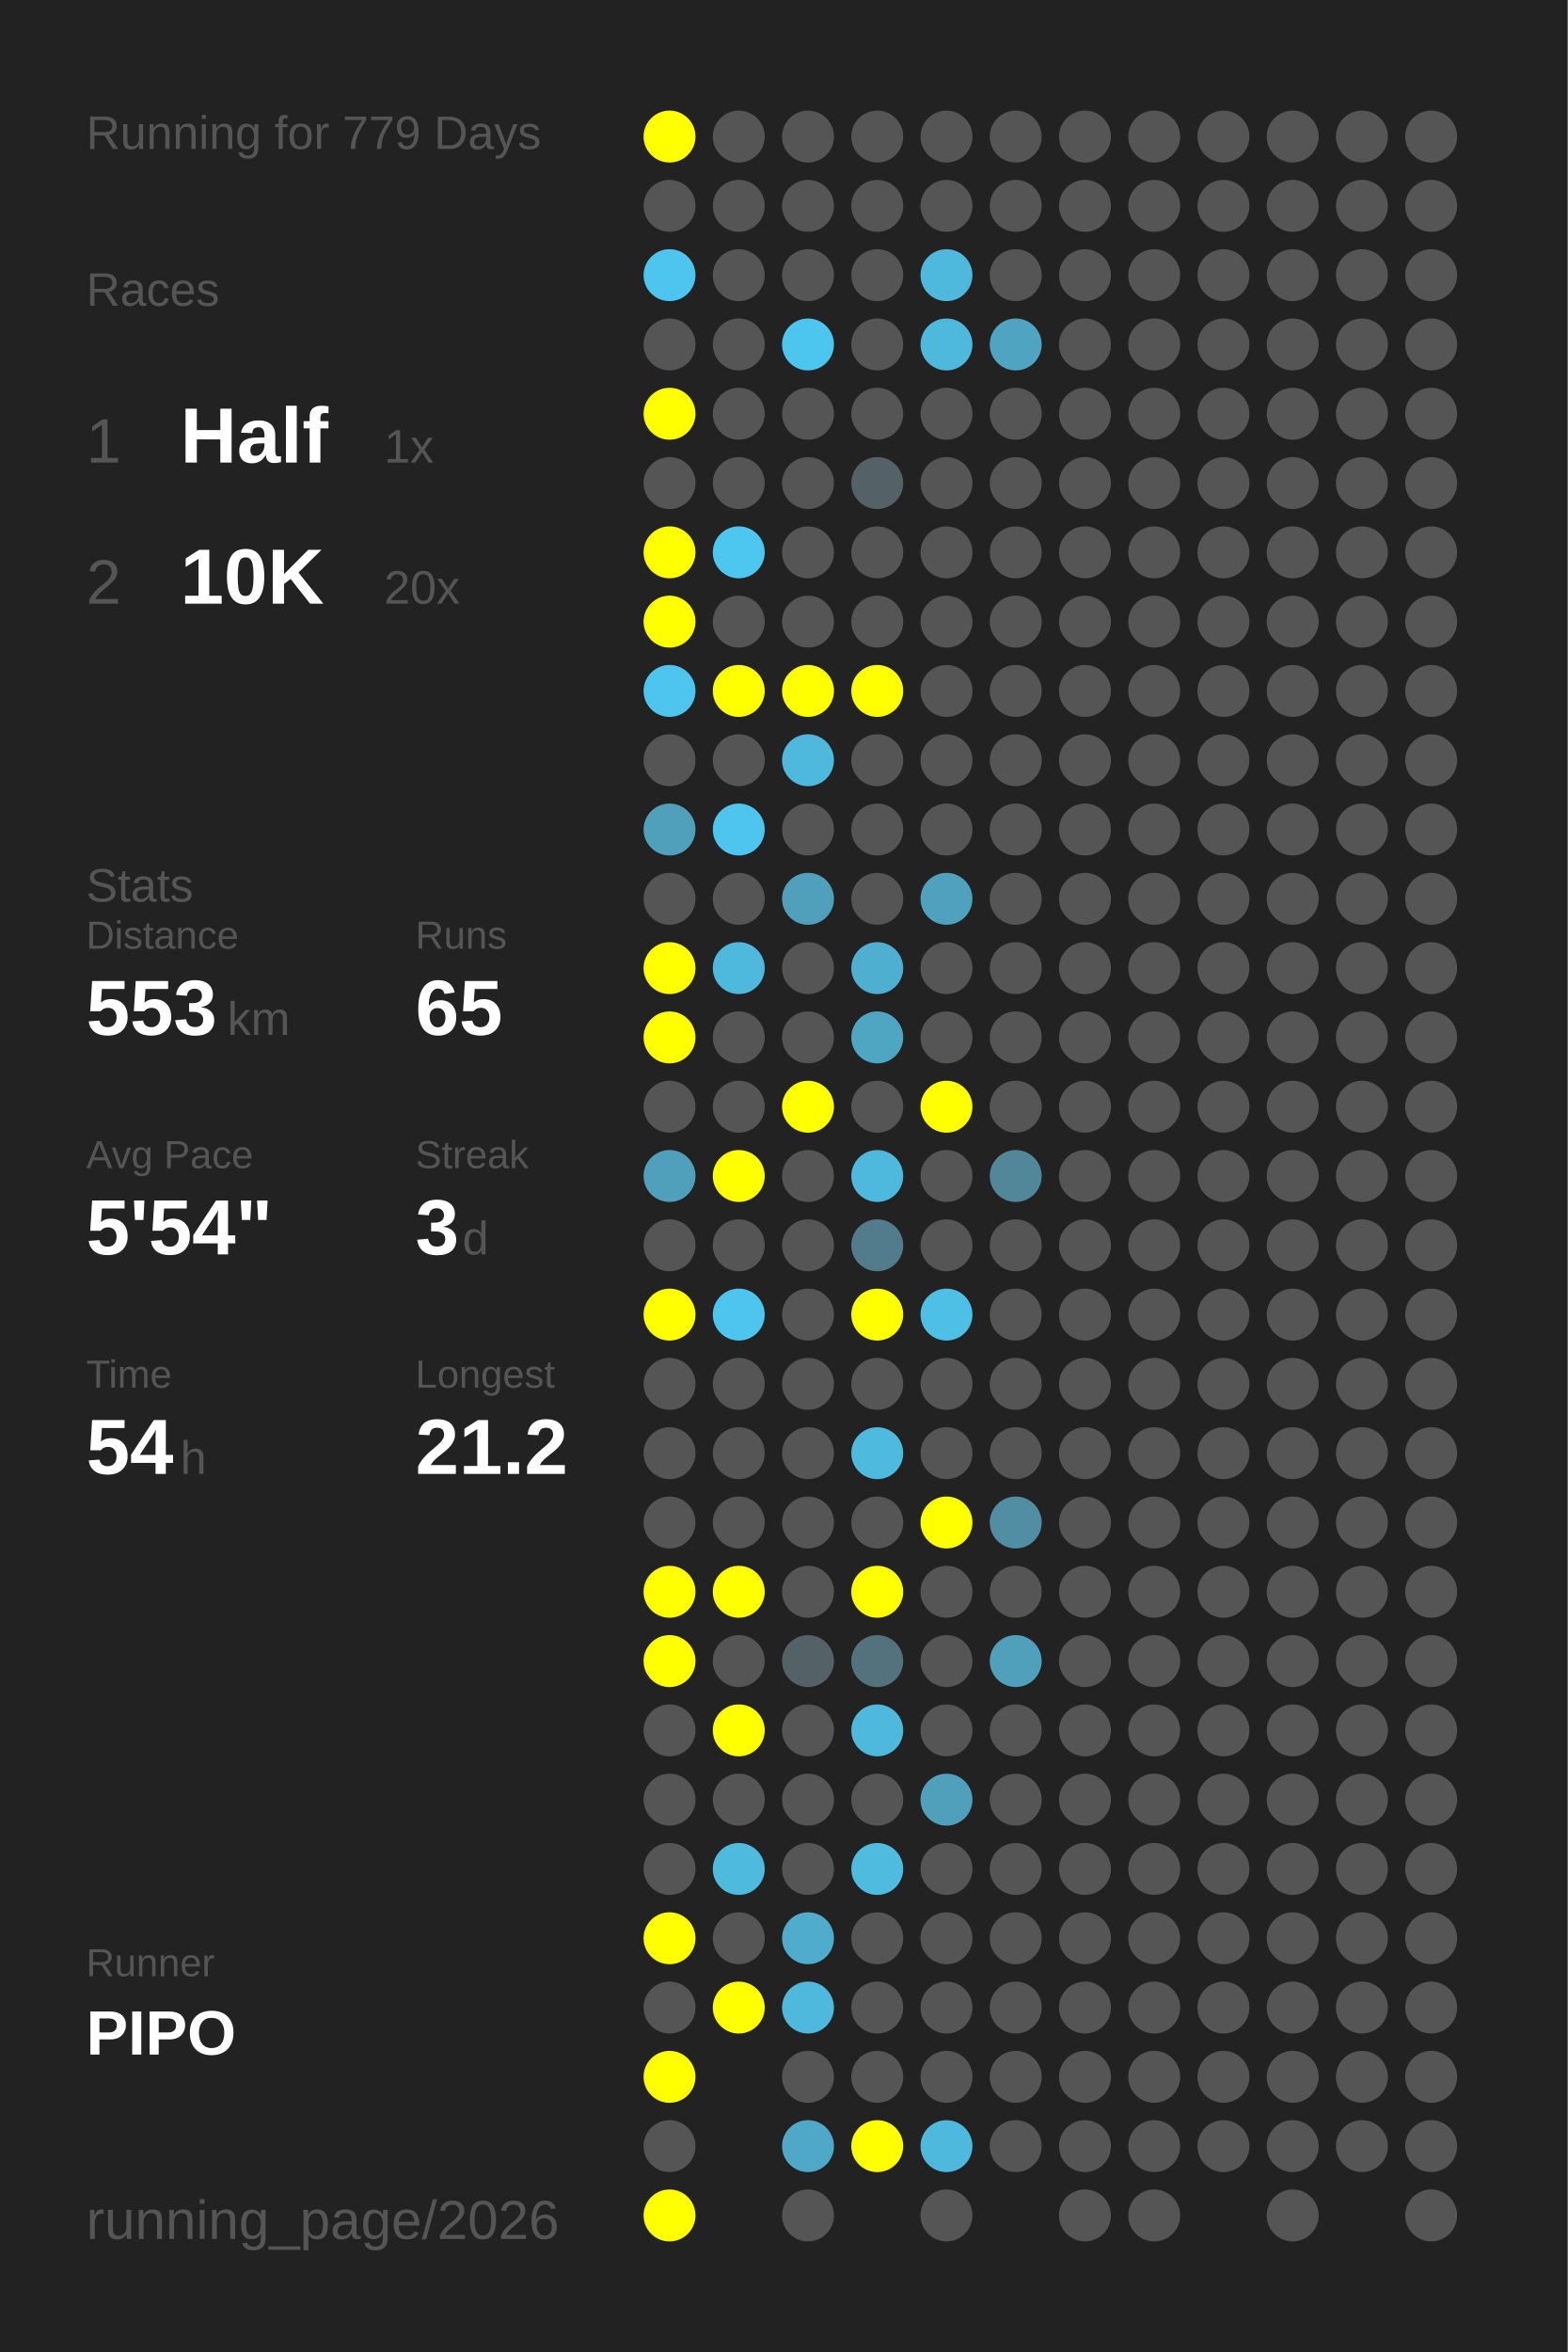
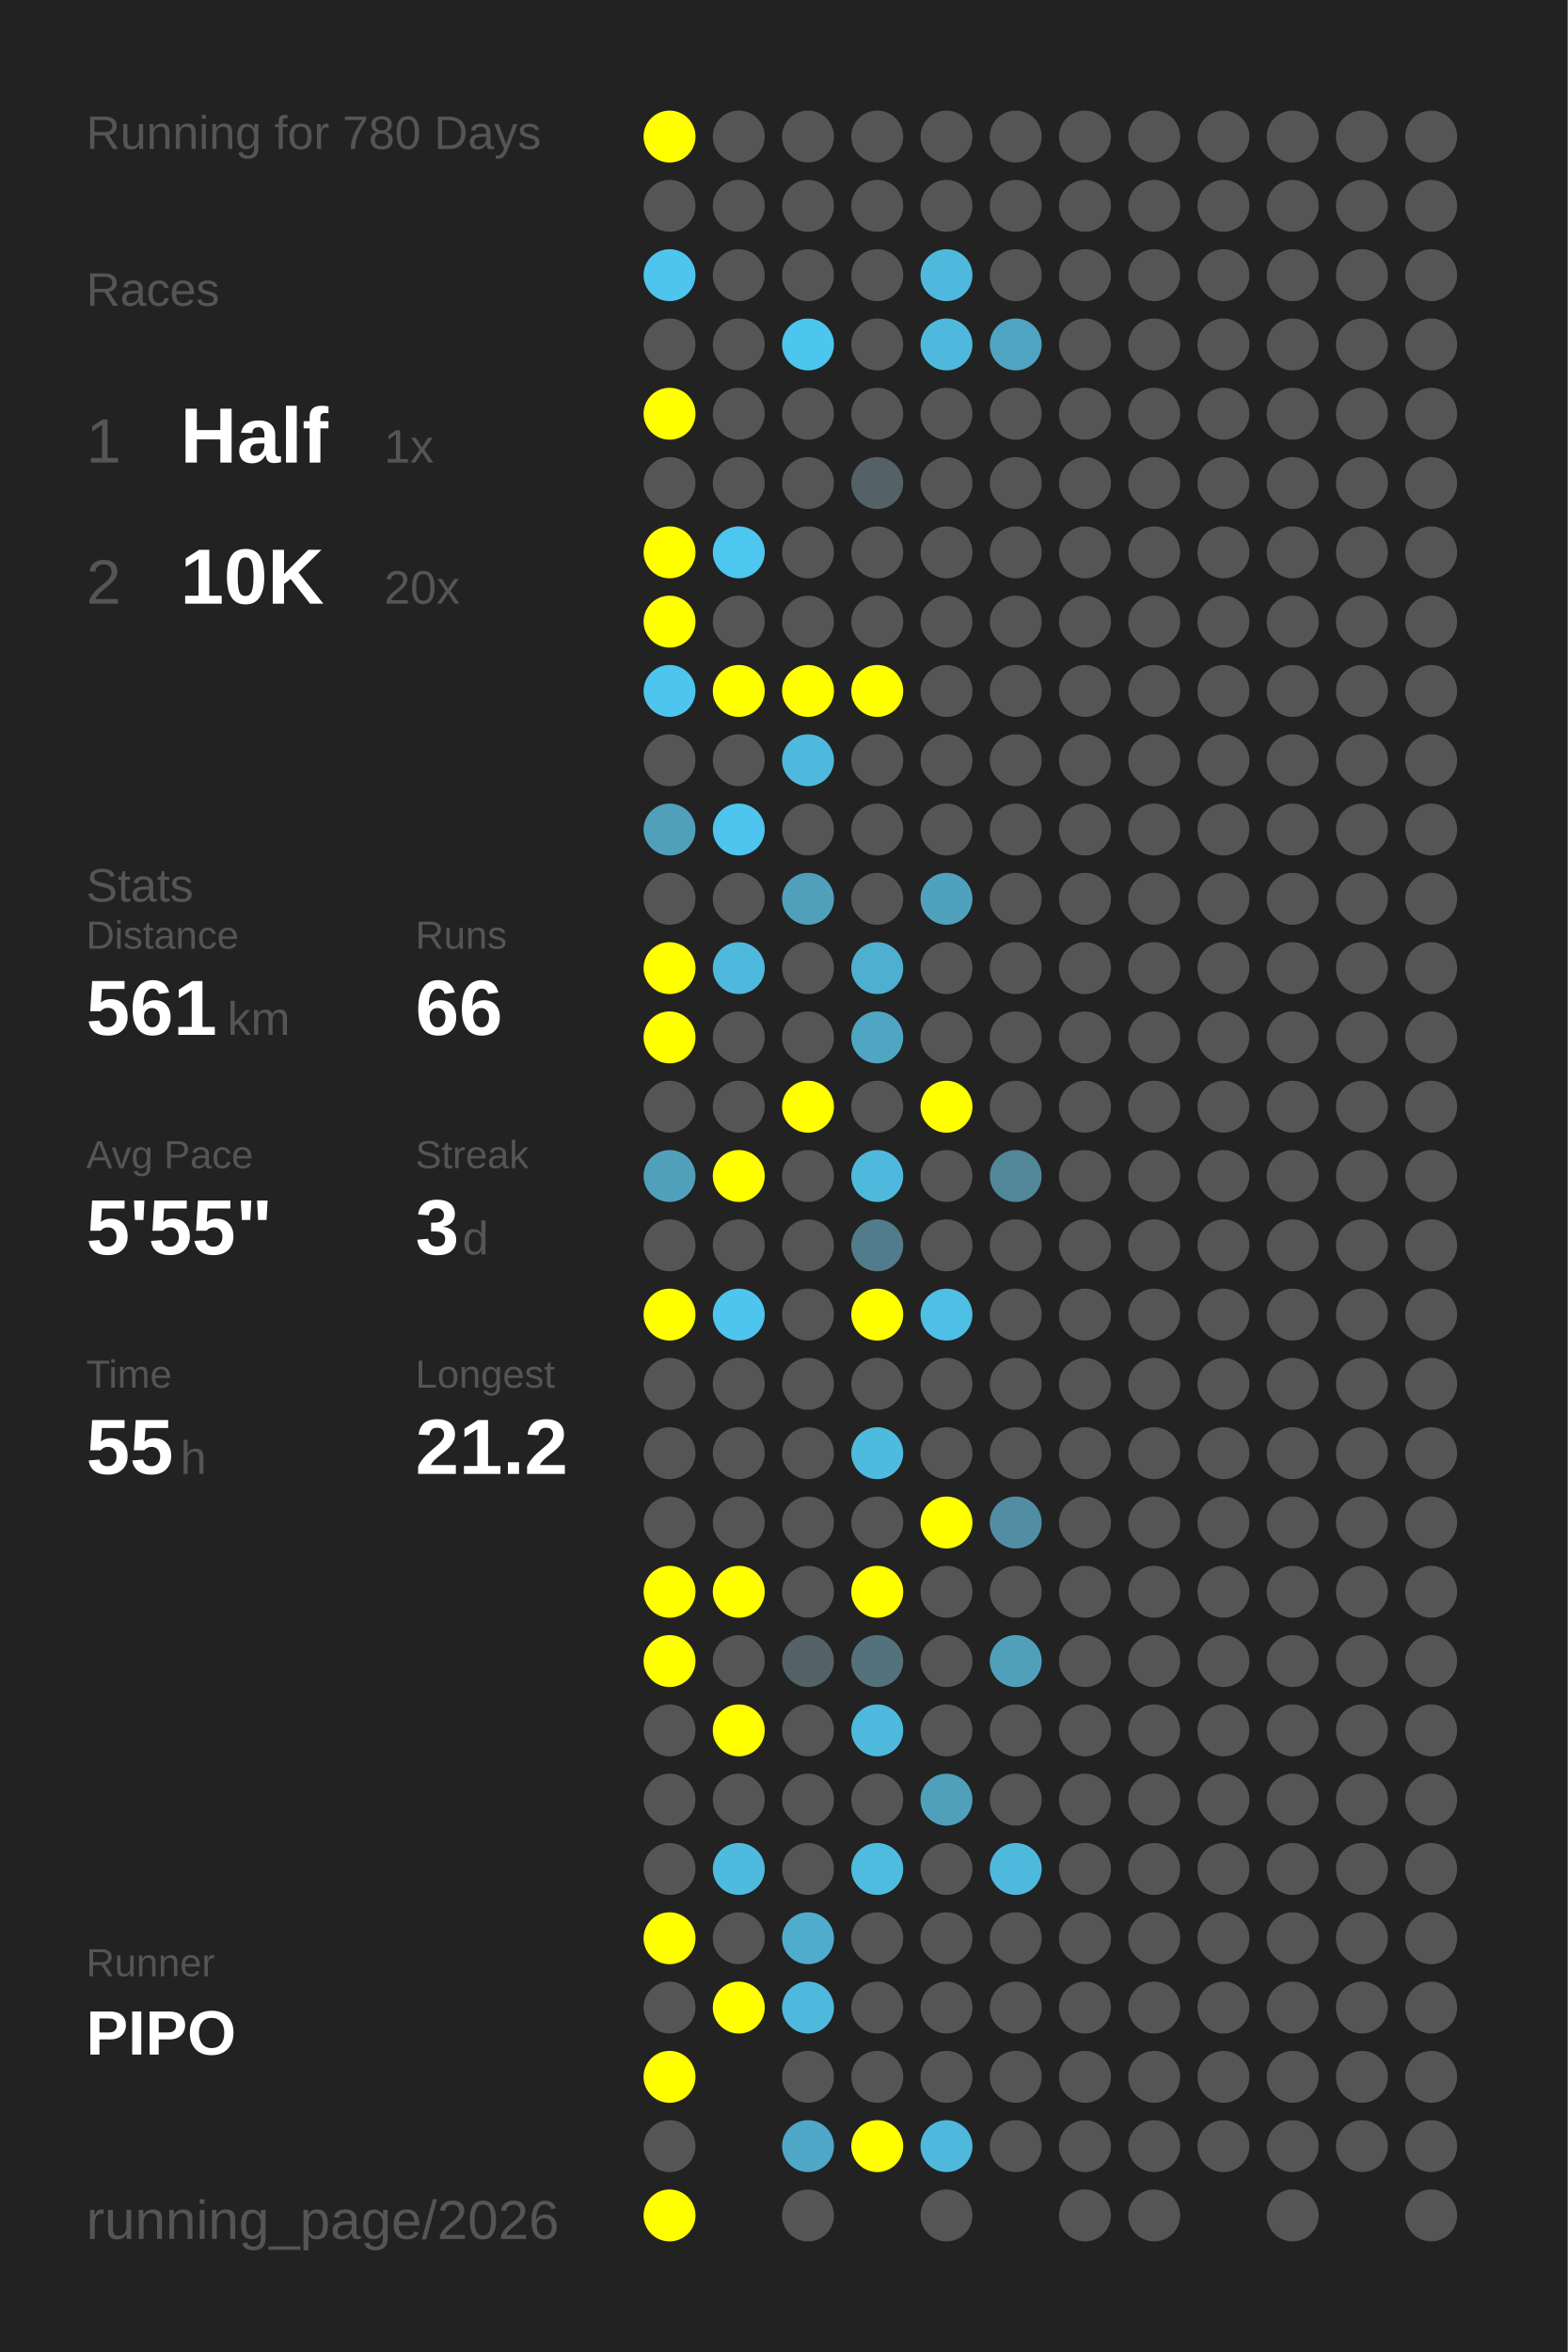
<svg xmlns="http://www.w3.org/2000/svg" baseProfile="full" height="300mm" version="1.1" viewBox="0,0,200,300" width="200mm">
  <defs />
  <rect fill="#222222" height="300" width="200" x="0" y="0" />
-   <text fill="#555555" style="font-size:6px; font-family:Arial;" x="11" y="19">Running for 779 Days</text>
+   <text fill="#555555" style="font-size:6px; font-family:Arial;" x="11" y="19">Running for 780 Days</text>
  <text fill="#555555" style="font-size:6px; font-family:Arial;" x="11" y="39">Races</text>
  <text fill="#555555" style="font-size:8px; font-family:Arial;" x="11" y="59">1</text>
  <text fill="#FFFFFF" style="font-size:10px; font-family:Arial; font-weight:bold;" x="23" y="59">Half</text>
  <text fill="#555555" style="font-size:6px; font-family:Arial;" x="49" y="59">1x</text>
  <text fill="#555555" style="font-size:8px; font-family:Arial;" x="11" y="77">2</text>
  <text fill="#FFFFFF" style="font-size:10px; font-family:Arial; font-weight:bold;" x="23" y="77">10K</text>
  <text fill="#555555" style="font-size:6px; font-family:Arial;" x="49" y="77">20x</text>
  <text fill="#555555" style="font-size:6px; font-family:Arial;" x="11" y="115">Stats</text>
  <text fill="#555555" style="font-size:5px; font-family:Arial;" x="11" y="121">Distance</text>
-   <text fill="#FFFFFF" style="font-size:10px; font-family:Arial; font-weight:bold;" x="11" y="132">553</text>
+   <text fill="#FFFFFF" style="font-size:10px; font-family:Arial; font-weight:bold;" x="11" y="132">561</text>
  <text fill="#555555" style="font-size:6px; font-family:Arial;" x="29" y="132">km</text>
  <text fill="#555555" style="font-size:5px; font-family:Arial;" x="53" y="121">Runs</text>
-   <text fill="#FFFFFF" style="font-size:10px; font-family:Arial; font-weight:bold;" x="53" y="132">65</text>
+   <text fill="#FFFFFF" style="font-size:10px; font-family:Arial; font-weight:bold;" x="53" y="132">66</text>
  <text fill="#555555" style="font-size:5px; font-family:Arial;" x="11" y="149">Avg Pace</text>
-   <text fill="#FFFFFF" style="font-size:10px; font-family:Arial; font-weight:bold;" x="11" y="160">5'54"</text>
+   <text fill="#FFFFFF" style="font-size:10px; font-family:Arial; font-weight:bold;" x="11" y="160">5'55"</text>
  <text fill="#555555" style="font-size:5px; font-family:Arial;" x="53" y="149">Streak</text>
  <text fill="#FFFFFF" style="font-size:10px; font-family:Arial; font-weight:bold;" x="53" y="160">3</text>
  <text fill="#555555" style="font-size:6px; font-family:Arial;" x="59" y="160">d</text>
  <text fill="#555555" style="font-size:5px; font-family:Arial;" x="11" y="177">Time</text>
-   <text fill="#FFFFFF" style="font-size:10px; font-family:Arial; font-weight:bold;" x="11" y="188">54</text>
+   <text fill="#FFFFFF" style="font-size:10px; font-family:Arial; font-weight:bold;" x="11" y="188">55</text>
  <text fill="#555555" style="font-size:6px; font-family:Arial;" x="23" y="188">h</text>
  <text fill="#555555" style="font-size:5px; font-family:Arial;" x="53" y="177">Longest</text>
  <text fill="#FFFFFF" style="font-size:10px; font-family:Arial; font-weight:bold;" x="53" y="188">21.2</text>
  <text fill="#555555" style="font-size:5px; font-family:Arial;" x="11" y="252.065">Runner</text>
  <text fill="#FFFFFF" style="font-size:8px; font-family:Arial; font-weight:bold;" x="11" y="262.065">PIPO</text>
  <text fill="#555555" style="font-size:7px; font-family:Arial;" x="11" y="285.581">running_page/2026</text>
  <circle cx="85.417" cy="17.419" fill="#FFFF00" r="3.312" />
  <circle cx="85.417" cy="26.258" fill="#555555" r="3.312" />
  <circle cx="85.417" cy="35.097" fill="#4dc5ee" r="3.312" />
  <circle cx="85.417" cy="43.935" fill="#555555" r="3.312" />
  <circle cx="85.417" cy="52.774" fill="#FFFF00" r="3.312" />
  <circle cx="85.417" cy="61.613" fill="#555555" r="3.312" />
  <circle cx="85.417" cy="70.452" fill="#FFFF00" r="3.312" />
  <circle cx="85.417" cy="79.29" fill="#FFFF00" r="3.312" />
  <circle cx="85.417" cy="88.129" fill="#4dc5ee" r="3.312" />
  <circle cx="85.417" cy="96.968" fill="#555555" r="3.312" />
  <circle cx="85.417" cy="105.806" fill="#50a0bb" r="3.312" />
  <circle cx="85.417" cy="114.645" fill="#555555" r="3.312" />
  <circle cx="85.417" cy="123.484" fill="#FFFF00" r="3.312" />
  <circle cx="85.417" cy="132.323" fill="#FFFF00" r="3.312" />
  <circle cx="85.417" cy="141.161" fill="#555555" r="3.312" />
  <circle cx="85.417" cy="150" fill="#50a0bb" r="3.312" />
  <circle cx="85.417" cy="158.839" fill="#555555" r="3.312" />
  <circle cx="85.417" cy="167.677" fill="#FFFF00" r="3.312" />
  <circle cx="85.417" cy="176.516" fill="#555555" r="3.312" />
  <circle cx="85.417" cy="185.355" fill="#555555" r="3.312" />
  <circle cx="85.417" cy="194.194" fill="#555555" r="3.312" />
  <circle cx="85.417" cy="203.032" fill="#FFFF00" r="3.312" />
  <circle cx="85.417" cy="211.871" fill="#FFFF00" r="3.312" />
  <circle cx="85.417" cy="220.71" fill="#555555" r="3.312" />
  <circle cx="85.417" cy="229.548" fill="#555555" r="3.312" />
  <circle cx="85.417" cy="238.387" fill="#555555" r="3.312" />
  <circle cx="85.417" cy="247.226" fill="#FFFF00" r="3.312" />
  <circle cx="85.417" cy="256.065" fill="#555555" r="3.312" />
  <circle cx="85.417" cy="264.903" fill="#FFFF00" r="3.312" />
  <circle cx="85.417" cy="273.742" fill="#555555" r="3.312" />
  <circle cx="85.417" cy="282.581" fill="#FFFF00" r="3.312" />
  <circle cx="94.25" cy="17.419" fill="#555555" r="3.312" />
  <circle cx="94.25" cy="26.258" fill="#555555" r="3.312" />
  <circle cx="94.25" cy="35.097" fill="#555555" r="3.312" />
  <circle cx="94.25" cy="43.935" fill="#555555" r="3.312" />
  <circle cx="94.25" cy="52.774" fill="#555555" r="3.312" />
  <circle cx="94.25" cy="61.613" fill="#555555" r="3.312" />
  <circle cx="94.25" cy="70.452" fill="#4dc7f0" r="3.312" />
  <circle cx="94.25" cy="79.29" fill="#555555" r="3.312" />
  <circle cx="94.25" cy="88.129" fill="#FFFF00" r="3.312" />
  <circle cx="94.25" cy="96.968" fill="#555555" r="3.312" />
  <circle cx="94.25" cy="105.806" fill="#4dc5ee" r="3.312" />
  <circle cx="94.25" cy="114.645" fill="#555555" r="3.312" />
  <circle cx="94.25" cy="123.484" fill="#4eb9dd" r="3.312" />
  <circle cx="94.25" cy="132.323" fill="#555555" r="3.312" />
  <circle cx="94.25" cy="141.161" fill="#555555" r="3.312" />
  <circle cx="94.25" cy="150" fill="#FFFF00" r="3.312" />
  <circle cx="94.25" cy="158.839" fill="#555555" r="3.312" />
  <circle cx="94.25" cy="167.677" fill="#4dc5ee" r="3.312" />
  <circle cx="94.25" cy="176.516" fill="#555555" r="3.312" />
  <circle cx="94.25" cy="185.355" fill="#555555" r="3.312" />
  <circle cx="94.25" cy="194.194" fill="#555555" r="3.312" />
  <circle cx="94.25" cy="203.032" fill="#FFFF00" r="3.312" />
  <circle cx="94.25" cy="211.871" fill="#555555" r="3.312" />
  <circle cx="94.25" cy="220.71" fill="#FFFF00" r="3.312" />
  <circle cx="94.25" cy="229.548" fill="#555555" r="3.312" />
  <circle cx="94.25" cy="238.387" fill="#4ebade" r="3.312" />
  <circle cx="94.25" cy="247.226" fill="#555555" r="3.312" />
  <circle cx="94.25" cy="256.065" fill="#FFFF00" r="3.312" />
  <circle cx="103.083" cy="17.419" fill="#555555" r="3.312" />
  <circle cx="103.083" cy="26.258" fill="#555555" r="3.312" />
  <circle cx="103.083" cy="35.097" fill="#555555" r="3.312" />
  <circle cx="103.083" cy="43.935" fill="#4dc6ef" r="3.312" />
  <circle cx="103.083" cy="52.774" fill="#555555" r="3.312" />
  <circle cx="103.083" cy="61.613" fill="#555555" r="3.312" />
  <circle cx="103.083" cy="70.452" fill="#555555" r="3.312" />
  <circle cx="103.083" cy="79.29" fill="#555555" r="3.312" />
  <circle cx="103.083" cy="88.129" fill="#FFFF00" r="3.312" />
  <circle cx="103.083" cy="96.968" fill="#4eb9dd" r="3.312" />
  <circle cx="103.083" cy="105.806" fill="#555555" r="3.312" />
  <circle cx="103.083" cy="114.645" fill="#50a0bb" r="3.312" />
  <circle cx="103.083" cy="123.484" fill="#555555" r="3.312" />
  <circle cx="103.083" cy="132.323" fill="#555555" r="3.312" />
  <circle cx="103.083" cy="141.161" fill="#FFFF00" r="3.312" />
  <circle cx="103.083" cy="150" fill="#555555" r="3.312" />
  <circle cx="103.083" cy="158.839" fill="#555555" r="3.312" />
  <circle cx="103.083" cy="167.677" fill="#555555" r="3.312" />
  <circle cx="103.083" cy="176.516" fill="#555555" r="3.312" />
  <circle cx="103.083" cy="185.355" fill="#555555" r="3.312" />
  <circle cx="103.083" cy="194.194" fill="#555555" r="3.312" />
  <circle cx="103.083" cy="203.032" fill="#555555" r="3.312" />
  <circle cx="103.083" cy="211.871" fill="#546166" r="3.312" />
  <circle cx="103.083" cy="220.71" fill="#555555" r="3.312" />
  <circle cx="103.083" cy="229.548" fill="#555555" r="3.312" />
  <circle cx="103.083" cy="238.387" fill="#555555" r="3.312" />
  <circle cx="103.083" cy="247.226" fill="#4faccc" r="3.312" />
  <circle cx="103.083" cy="256.065" fill="#4eb9dd" r="3.312" />
  <circle cx="103.083" cy="264.903" fill="#555555" r="3.312" />
  <circle cx="103.083" cy="273.742" fill="#4fa8c7" r="3.312" />
  <circle cx="103.083" cy="282.581" fill="#555555" r="3.312" />
  <circle cx="111.917" cy="17.419" fill="#555555" r="3.312" />
  <circle cx="111.917" cy="26.258" fill="#555555" r="3.312" />
  <circle cx="111.917" cy="35.097" fill="#555555" r="3.312" />
  <circle cx="111.917" cy="43.935" fill="#555555" r="3.312" />
  <circle cx="111.917" cy="52.774" fill="#555555" r="3.312" />
  <circle cx="111.917" cy="61.613" fill="#546166" r="3.312" />
  <circle cx="111.917" cy="70.452" fill="#555555" r="3.312" />
  <circle cx="111.917" cy="79.29" fill="#555555" r="3.312" />
  <circle cx="111.917" cy="88.129" fill="#FFFF00" r="3.312" />
  <circle cx="111.917" cy="96.968" fill="#555555" r="3.312" />
  <circle cx="111.917" cy="105.806" fill="#555555" r="3.312" />
  <circle cx="111.917" cy="114.645" fill="#555555" r="3.312" />
  <circle cx="111.917" cy="123.484" fill="#4fafd0" r="3.312" />
  <circle cx="111.917" cy="132.323" fill="#4fa6c3" r="3.312" />
  <circle cx="111.917" cy="141.161" fill="#555555" r="3.312" />
  <circle cx="111.917" cy="150" fill="#4eb9dd" r="3.312" />
  <circle cx="111.917" cy="158.839" fill="#527c8b" r="3.312" />
  <circle cx="111.917" cy="167.677" fill="#FFFF00" r="3.312" />
  <circle cx="111.917" cy="176.516" fill="#555555" r="3.312" />
  <circle cx="111.917" cy="185.355" fill="#4ebade" r="3.312" />
  <circle cx="111.917" cy="194.194" fill="#555555" r="3.312" />
  <circle cx="111.917" cy="203.032" fill="#FFFF00" r="3.312" />
  <circle cx="111.917" cy="211.871" fill="#53727c" r="3.312" />
  <circle cx="111.917" cy="220.71" fill="#4eb9dd" r="3.312" />
  <circle cx="111.917" cy="229.548" fill="#555555" r="3.312" />
  <circle cx="111.917" cy="238.387" fill="#4ebbdf" r="3.312" />
  <circle cx="111.917" cy="247.226" fill="#555555" r="3.312" />
  <circle cx="111.917" cy="256.065" fill="#555555" r="3.312" />
  <circle cx="111.917" cy="264.903" fill="#555555" r="3.312" />
  <circle cx="111.917" cy="273.742" fill="#FFFF00" r="3.312" />
  <circle cx="120.75" cy="17.419" fill="#555555" r="3.312" />
  <circle cx="120.75" cy="26.258" fill="#555555" r="3.312" />
  <circle cx="120.75" cy="35.097" fill="#4eb9dd" r="3.312" />
  <circle cx="120.75" cy="43.935" fill="#4eb9dd" r="3.312" />
  <circle cx="120.75" cy="52.774" fill="#555555" r="3.312" />
  <circle cx="120.75" cy="61.613" fill="#555555" r="3.312" />
  <circle cx="120.75" cy="70.452" fill="#555555" r="3.312" />
  <circle cx="120.75" cy="79.29" fill="#555555" r="3.312" />
  <circle cx="120.75" cy="88.129" fill="#555555" r="3.312" />
  <circle cx="120.75" cy="96.968" fill="#555555" r="3.312" />
  <circle cx="120.75" cy="105.806" fill="#555555" r="3.312" />
  <circle cx="120.75" cy="114.645" fill="#50a1bd" r="3.312" />
  <circle cx="120.75" cy="123.484" fill="#555555" r="3.312" />
  <circle cx="120.75" cy="132.323" fill="#555555" r="3.312" />
  <circle cx="120.75" cy="141.161" fill="#FFFF00" r="3.312" />
  <circle cx="120.75" cy="150" fill="#555555" r="3.312" />
  <circle cx="120.75" cy="158.839" fill="#555555" r="3.312" />
  <circle cx="120.75" cy="167.677" fill="#4ebfe5" r="3.312" />
  <circle cx="120.75" cy="176.516" fill="#555555" r="3.312" />
  <circle cx="120.75" cy="185.355" fill="#555555" r="3.312" />
  <circle cx="120.75" cy="194.194" fill="#FFFF00" r="3.312" />
  <circle cx="120.75" cy="203.032" fill="#555555" r="3.312" />
  <circle cx="120.75" cy="211.871" fill="#555555" r="3.312" />
  <circle cx="120.75" cy="220.71" fill="#555555" r="3.312" />
  <circle cx="120.75" cy="229.548" fill="#50a0bb" r="3.312" />
  <circle cx="120.75" cy="238.387" fill="#555555" r="3.312" />
  <circle cx="120.75" cy="247.226" fill="#555555" r="3.312" />
  <circle cx="120.75" cy="256.065" fill="#555555" r="3.312" />
  <circle cx="120.75" cy="264.903" fill="#555555" r="3.312" />
  <circle cx="120.75" cy="273.742" fill="#4eb9dd" r="3.312" />
  <circle cx="120.75" cy="282.581" fill="#555555" r="3.312" />
  <circle cx="129.583" cy="17.419" fill="#555555" r="3.312" />
  <circle cx="129.583" cy="26.258" fill="#555555" r="3.312" />
  <circle cx="129.583" cy="35.097" fill="#555555" r="3.312" />
  <circle cx="129.583" cy="43.935" fill="#4fa4c1" r="3.312" />
  <circle cx="129.583" cy="52.774" fill="#555555" r="3.312" />
  <circle cx="129.583" cy="61.613" fill="#555555" r="3.312" />
  <circle cx="129.583" cy="70.452" fill="#555555" r="3.312" />
  <circle cx="129.583" cy="79.29" fill="#555555" r="3.312" />
  <circle cx="129.583" cy="88.129" fill="#555555" r="3.312" />
  <circle cx="129.583" cy="96.968" fill="#555555" r="3.312" />
  <circle cx="129.583" cy="105.806" fill="#555555" r="3.312" />
  <circle cx="129.583" cy="114.645" fill="#555555" r="3.312" />
  <circle cx="129.583" cy="123.484" fill="#555555" r="3.312" />
  <circle cx="129.583" cy="132.323" fill="#555555" r="3.312" />
  <circle cx="129.583" cy="141.161" fill="#555555" r="3.312" />
  <circle cx="129.583" cy="150" fill="#518799" r="3.312" />
  <circle cx="129.583" cy="158.839" fill="#555555" r="3.312" />
  <circle cx="129.583" cy="167.677" fill="#555555" r="3.312" />
  <circle cx="129.583" cy="176.516" fill="#555555" r="3.312" />
  <circle cx="129.583" cy="185.355" fill="#555555" r="3.312" />
  <circle cx="129.583" cy="194.194" fill="#518ea3" r="3.312" />
  <circle cx="129.583" cy="203.032" fill="#555555" r="3.312" />
  <circle cx="129.583" cy="211.871" fill="#50a0bb" r="3.312" />
  <circle cx="129.583" cy="220.71" fill="#555555" r="3.312" />
  <circle cx="129.583" cy="229.548" fill="#555555" r="3.312" />
-   <circle cx="129.583" cy="238.387" fill="#555555" r="3.312" />
+   <circle cx="129.583" cy="238.387" fill="#4eb9dd" r="3.312" />
  <circle cx="129.583" cy="247.226" fill="#555555" r="3.312" />
  <circle cx="129.583" cy="256.065" fill="#555555" r="3.312" />
  <circle cx="129.583" cy="264.903" fill="#555555" r="3.312" />
  <circle cx="129.583" cy="273.742" fill="#555555" r="3.312" />
  <circle cx="138.417" cy="17.419" fill="#555555" r="3.312" />
  <circle cx="138.417" cy="26.258" fill="#555555" r="3.312" />
  <circle cx="138.417" cy="35.097" fill="#555555" r="3.312" />
  <circle cx="138.417" cy="43.935" fill="#555555" r="3.312" />
  <circle cx="138.417" cy="52.774" fill="#555555" r="3.312" />
  <circle cx="138.417" cy="61.613" fill="#555555" r="3.312" />
  <circle cx="138.417" cy="70.452" fill="#555555" r="3.312" />
  <circle cx="138.417" cy="79.29" fill="#555555" r="3.312" />
  <circle cx="138.417" cy="88.129" fill="#555555" r="3.312" />
  <circle cx="138.417" cy="96.968" fill="#555555" r="3.312" />
  <circle cx="138.417" cy="105.806" fill="#555555" r="3.312" />
  <circle cx="138.417" cy="114.645" fill="#555555" r="3.312" />
  <circle cx="138.417" cy="123.484" fill="#555555" r="3.312" />
  <circle cx="138.417" cy="132.323" fill="#555555" r="3.312" />
  <circle cx="138.417" cy="141.161" fill="#555555" r="3.312" />
  <circle cx="138.417" cy="150" fill="#555555" r="3.312" />
  <circle cx="138.417" cy="158.839" fill="#555555" r="3.312" />
  <circle cx="138.417" cy="167.677" fill="#555555" r="3.312" />
  <circle cx="138.417" cy="176.516" fill="#555555" r="3.312" />
  <circle cx="138.417" cy="185.355" fill="#555555" r="3.312" />
  <circle cx="138.417" cy="194.194" fill="#555555" r="3.312" />
  <circle cx="138.417" cy="203.032" fill="#555555" r="3.312" />
  <circle cx="138.417" cy="211.871" fill="#555555" r="3.312" />
  <circle cx="138.417" cy="220.71" fill="#555555" r="3.312" />
  <circle cx="138.417" cy="229.548" fill="#555555" r="3.312" />
  <circle cx="138.417" cy="238.387" fill="#555555" r="3.312" />
  <circle cx="138.417" cy="247.226" fill="#555555" r="3.312" />
  <circle cx="138.417" cy="256.065" fill="#555555" r="3.312" />
  <circle cx="138.417" cy="264.903" fill="#555555" r="3.312" />
  <circle cx="138.417" cy="273.742" fill="#555555" r="3.312" />
  <circle cx="138.417" cy="282.581" fill="#555555" r="3.312" />
  <circle cx="147.25" cy="17.419" fill="#555555" r="3.312" />
  <circle cx="147.25" cy="26.258" fill="#555555" r="3.312" />
  <circle cx="147.25" cy="35.097" fill="#555555" r="3.312" />
  <circle cx="147.25" cy="43.935" fill="#555555" r="3.312" />
  <circle cx="147.25" cy="52.774" fill="#555555" r="3.312" />
  <circle cx="147.25" cy="61.613" fill="#555555" r="3.312" />
  <circle cx="147.25" cy="70.452" fill="#555555" r="3.312" />
  <circle cx="147.25" cy="79.29" fill="#555555" r="3.312" />
  <circle cx="147.25" cy="88.129" fill="#555555" r="3.312" />
  <circle cx="147.25" cy="96.968" fill="#555555" r="3.312" />
  <circle cx="147.25" cy="105.806" fill="#555555" r="3.312" />
  <circle cx="147.25" cy="114.645" fill="#555555" r="3.312" />
  <circle cx="147.25" cy="123.484" fill="#555555" r="3.312" />
  <circle cx="147.25" cy="132.323" fill="#555555" r="3.312" />
  <circle cx="147.25" cy="141.161" fill="#555555" r="3.312" />
  <circle cx="147.25" cy="150" fill="#555555" r="3.312" />
  <circle cx="147.25" cy="158.839" fill="#555555" r="3.312" />
  <circle cx="147.25" cy="167.677" fill="#555555" r="3.312" />
  <circle cx="147.25" cy="176.516" fill="#555555" r="3.312" />
  <circle cx="147.25" cy="185.355" fill="#555555" r="3.312" />
  <circle cx="147.25" cy="194.194" fill="#555555" r="3.312" />
  <circle cx="147.25" cy="203.032" fill="#555555" r="3.312" />
  <circle cx="147.25" cy="211.871" fill="#555555" r="3.312" />
  <circle cx="147.25" cy="220.71" fill="#555555" r="3.312" />
  <circle cx="147.25" cy="229.548" fill="#555555" r="3.312" />
  <circle cx="147.25" cy="238.387" fill="#555555" r="3.312" />
  <circle cx="147.25" cy="247.226" fill="#555555" r="3.312" />
  <circle cx="147.25" cy="256.065" fill="#555555" r="3.312" />
  <circle cx="147.25" cy="264.903" fill="#555555" r="3.312" />
  <circle cx="147.25" cy="273.742" fill="#555555" r="3.312" />
  <circle cx="147.25" cy="282.581" fill="#555555" r="3.312" />
  <circle cx="156.083" cy="17.419" fill="#555555" r="3.312" />
  <circle cx="156.083" cy="26.258" fill="#555555" r="3.312" />
  <circle cx="156.083" cy="35.097" fill="#555555" r="3.312" />
  <circle cx="156.083" cy="43.935" fill="#555555" r="3.312" />
  <circle cx="156.083" cy="52.774" fill="#555555" r="3.312" />
  <circle cx="156.083" cy="61.613" fill="#555555" r="3.312" />
  <circle cx="156.083" cy="70.452" fill="#555555" r="3.312" />
  <circle cx="156.083" cy="79.29" fill="#555555" r="3.312" />
  <circle cx="156.083" cy="88.129" fill="#555555" r="3.312" />
  <circle cx="156.083" cy="96.968" fill="#555555" r="3.312" />
  <circle cx="156.083" cy="105.806" fill="#555555" r="3.312" />
  <circle cx="156.083" cy="114.645" fill="#555555" r="3.312" />
  <circle cx="156.083" cy="123.484" fill="#555555" r="3.312" />
  <circle cx="156.083" cy="132.323" fill="#555555" r="3.312" />
  <circle cx="156.083" cy="141.161" fill="#555555" r="3.312" />
  <circle cx="156.083" cy="150" fill="#555555" r="3.312" />
  <circle cx="156.083" cy="158.839" fill="#555555" r="3.312" />
  <circle cx="156.083" cy="167.677" fill="#555555" r="3.312" />
  <circle cx="156.083" cy="176.516" fill="#555555" r="3.312" />
  <circle cx="156.083" cy="185.355" fill="#555555" r="3.312" />
  <circle cx="156.083" cy="194.194" fill="#555555" r="3.312" />
  <circle cx="156.083" cy="203.032" fill="#555555" r="3.312" />
  <circle cx="156.083" cy="211.871" fill="#555555" r="3.312" />
  <circle cx="156.083" cy="220.71" fill="#555555" r="3.312" />
  <circle cx="156.083" cy="229.548" fill="#555555" r="3.312" />
  <circle cx="156.083" cy="238.387" fill="#555555" r="3.312" />
  <circle cx="156.083" cy="247.226" fill="#555555" r="3.312" />
  <circle cx="156.083" cy="256.065" fill="#555555" r="3.312" />
  <circle cx="156.083" cy="264.903" fill="#555555" r="3.312" />
  <circle cx="156.083" cy="273.742" fill="#555555" r="3.312" />
  <circle cx="164.917" cy="17.419" fill="#555555" r="3.312" />
  <circle cx="164.917" cy="26.258" fill="#555555" r="3.312" />
  <circle cx="164.917" cy="35.097" fill="#555555" r="3.312" />
  <circle cx="164.917" cy="43.935" fill="#555555" r="3.312" />
  <circle cx="164.917" cy="52.774" fill="#555555" r="3.312" />
  <circle cx="164.917" cy="61.613" fill="#555555" r="3.312" />
  <circle cx="164.917" cy="70.452" fill="#555555" r="3.312" />
  <circle cx="164.917" cy="79.29" fill="#555555" r="3.312" />
  <circle cx="164.917" cy="88.129" fill="#555555" r="3.312" />
  <circle cx="164.917" cy="96.968" fill="#555555" r="3.312" />
  <circle cx="164.917" cy="105.806" fill="#555555" r="3.312" />
  <circle cx="164.917" cy="114.645" fill="#555555" r="3.312" />
  <circle cx="164.917" cy="123.484" fill="#555555" r="3.312" />
  <circle cx="164.917" cy="132.323" fill="#555555" r="3.312" />
  <circle cx="164.917" cy="141.161" fill="#555555" r="3.312" />
  <circle cx="164.917" cy="150" fill="#555555" r="3.312" />
  <circle cx="164.917" cy="158.839" fill="#555555" r="3.312" />
  <circle cx="164.917" cy="167.677" fill="#555555" r="3.312" />
  <circle cx="164.917" cy="176.516" fill="#555555" r="3.312" />
  <circle cx="164.917" cy="185.355" fill="#555555" r="3.312" />
  <circle cx="164.917" cy="194.194" fill="#555555" r="3.312" />
  <circle cx="164.917" cy="203.032" fill="#555555" r="3.312" />
  <circle cx="164.917" cy="211.871" fill="#555555" r="3.312" />
  <circle cx="164.917" cy="220.71" fill="#555555" r="3.312" />
  <circle cx="164.917" cy="229.548" fill="#555555" r="3.312" />
  <circle cx="164.917" cy="238.387" fill="#555555" r="3.312" />
  <circle cx="164.917" cy="247.226" fill="#555555" r="3.312" />
  <circle cx="164.917" cy="256.065" fill="#555555" r="3.312" />
  <circle cx="164.917" cy="264.903" fill="#555555" r="3.312" />
  <circle cx="164.917" cy="273.742" fill="#555555" r="3.312" />
  <circle cx="164.917" cy="282.581" fill="#555555" r="3.312" />
  <circle cx="173.75" cy="17.419" fill="#555555" r="3.312" />
  <circle cx="173.75" cy="26.258" fill="#555555" r="3.312" />
  <circle cx="173.75" cy="35.097" fill="#555555" r="3.312" />
  <circle cx="173.75" cy="43.935" fill="#555555" r="3.312" />
  <circle cx="173.75" cy="52.774" fill="#555555" r="3.312" />
  <circle cx="173.75" cy="61.613" fill="#555555" r="3.312" />
  <circle cx="173.75" cy="70.452" fill="#555555" r="3.312" />
  <circle cx="173.75" cy="79.29" fill="#555555" r="3.312" />
  <circle cx="173.75" cy="88.129" fill="#555555" r="3.312" />
  <circle cx="173.75" cy="96.968" fill="#555555" r="3.312" />
  <circle cx="173.75" cy="105.806" fill="#555555" r="3.312" />
  <circle cx="173.75" cy="114.645" fill="#555555" r="3.312" />
  <circle cx="173.75" cy="123.484" fill="#555555" r="3.312" />
  <circle cx="173.75" cy="132.323" fill="#555555" r="3.312" />
  <circle cx="173.75" cy="141.161" fill="#555555" r="3.312" />
  <circle cx="173.75" cy="150" fill="#555555" r="3.312" />
  <circle cx="173.75" cy="158.839" fill="#555555" r="3.312" />
  <circle cx="173.75" cy="167.677" fill="#555555" r="3.312" />
  <circle cx="173.75" cy="176.516" fill="#555555" r="3.312" />
  <circle cx="173.75" cy="185.355" fill="#555555" r="3.312" />
  <circle cx="173.75" cy="194.194" fill="#555555" r="3.312" />
  <circle cx="173.75" cy="203.032" fill="#555555" r="3.312" />
  <circle cx="173.75" cy="211.871" fill="#555555" r="3.312" />
  <circle cx="173.75" cy="220.71" fill="#555555" r="3.312" />
  <circle cx="173.75" cy="229.548" fill="#555555" r="3.312" />
  <circle cx="173.75" cy="238.387" fill="#555555" r="3.312" />
  <circle cx="173.75" cy="247.226" fill="#555555" r="3.312" />
  <circle cx="173.75" cy="256.065" fill="#555555" r="3.312" />
  <circle cx="173.75" cy="264.903" fill="#555555" r="3.312" />
  <circle cx="173.75" cy="273.742" fill="#555555" r="3.312" />
  <circle cx="182.583" cy="17.419" fill="#555555" r="3.312" />
  <circle cx="182.583" cy="26.258" fill="#555555" r="3.312" />
  <circle cx="182.583" cy="35.097" fill="#555555" r="3.312" />
  <circle cx="182.583" cy="43.935" fill="#555555" r="3.312" />
  <circle cx="182.583" cy="52.774" fill="#555555" r="3.312" />
  <circle cx="182.583" cy="61.613" fill="#555555" r="3.312" />
  <circle cx="182.583" cy="70.452" fill="#555555" r="3.312" />
  <circle cx="182.583" cy="79.29" fill="#555555" r="3.312" />
  <circle cx="182.583" cy="88.129" fill="#555555" r="3.312" />
  <circle cx="182.583" cy="96.968" fill="#555555" r="3.312" />
  <circle cx="182.583" cy="105.806" fill="#555555" r="3.312" />
  <circle cx="182.583" cy="114.645" fill="#555555" r="3.312" />
  <circle cx="182.583" cy="123.484" fill="#555555" r="3.312" />
  <circle cx="182.583" cy="132.323" fill="#555555" r="3.312" />
  <circle cx="182.583" cy="141.161" fill="#555555" r="3.312" />
  <circle cx="182.583" cy="150" fill="#555555" r="3.312" />
  <circle cx="182.583" cy="158.839" fill="#555555" r="3.312" />
  <circle cx="182.583" cy="167.677" fill="#555555" r="3.312" />
  <circle cx="182.583" cy="176.516" fill="#555555" r="3.312" />
  <circle cx="182.583" cy="185.355" fill="#555555" r="3.312" />
  <circle cx="182.583" cy="194.194" fill="#555555" r="3.312" />
  <circle cx="182.583" cy="203.032" fill="#555555" r="3.312" />
  <circle cx="182.583" cy="211.871" fill="#555555" r="3.312" />
  <circle cx="182.583" cy="220.71" fill="#555555" r="3.312" />
  <circle cx="182.583" cy="229.548" fill="#555555" r="3.312" />
  <circle cx="182.583" cy="238.387" fill="#555555" r="3.312" />
  <circle cx="182.583" cy="247.226" fill="#555555" r="3.312" />
  <circle cx="182.583" cy="256.065" fill="#555555" r="3.312" />
  <circle cx="182.583" cy="264.903" fill="#555555" r="3.312" />
  <circle cx="182.583" cy="273.742" fill="#555555" r="3.312" />
  <circle cx="182.583" cy="282.581" fill="#555555" r="3.312" />
</svg>
